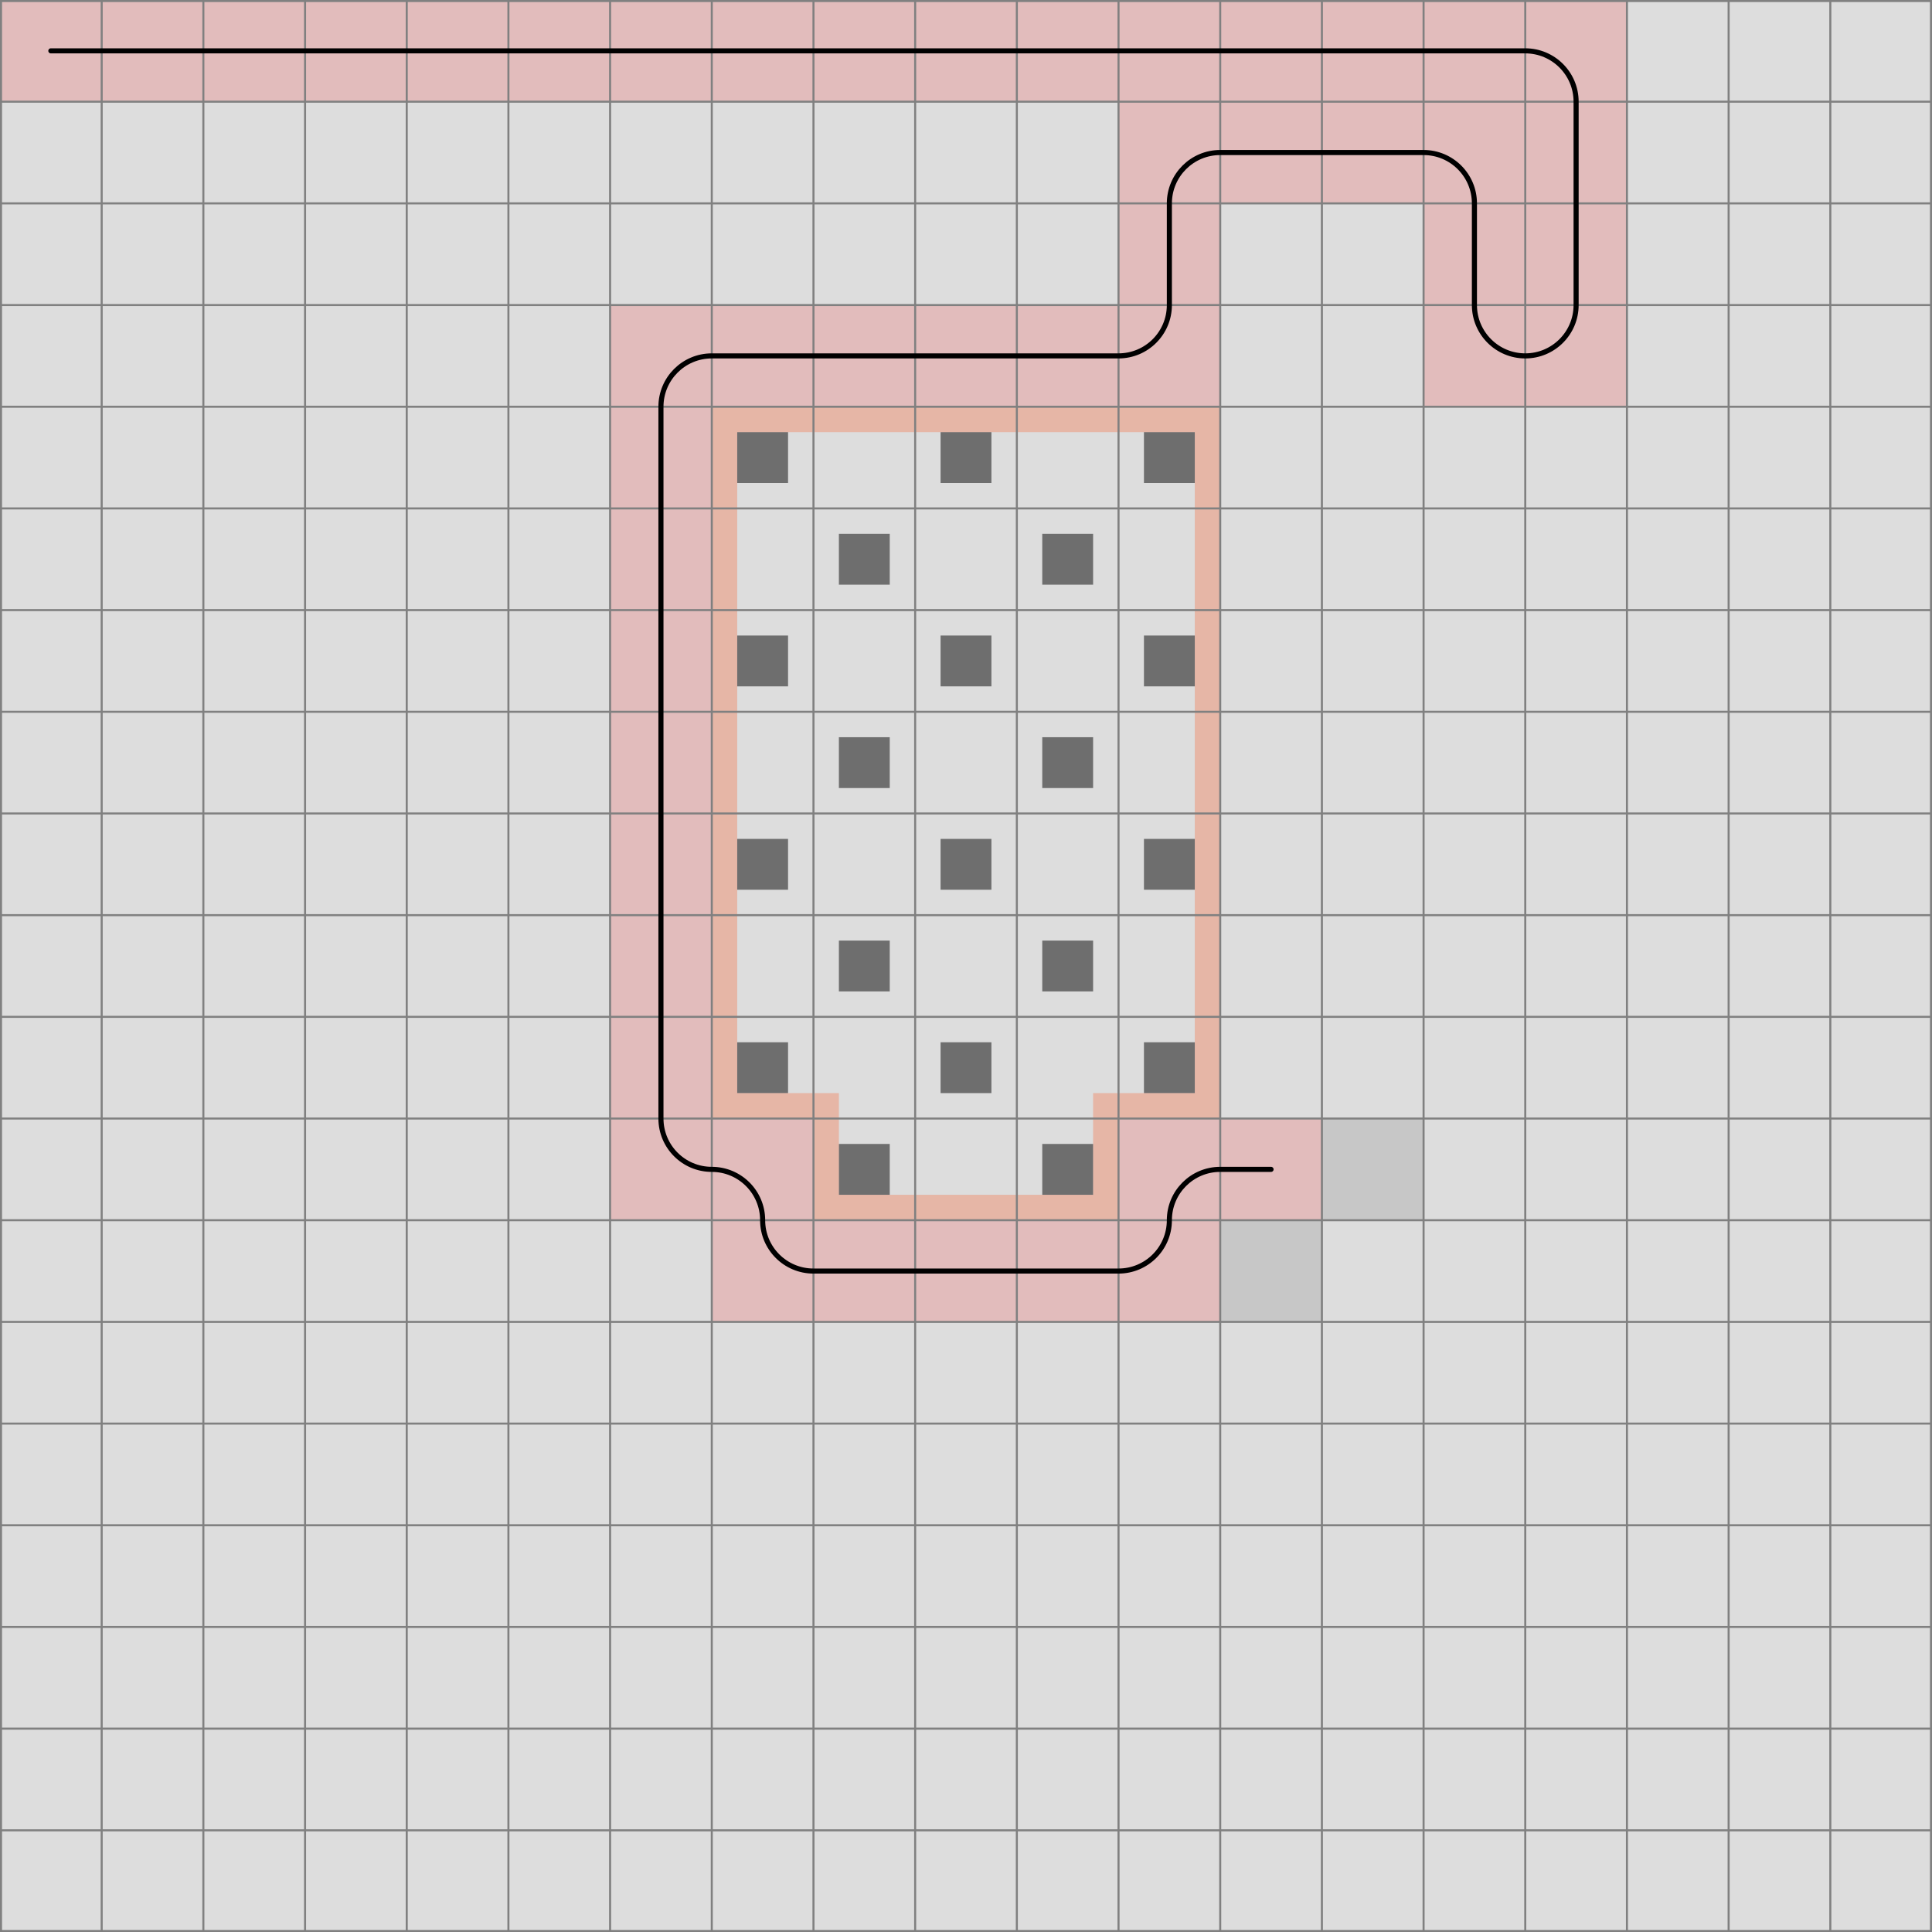
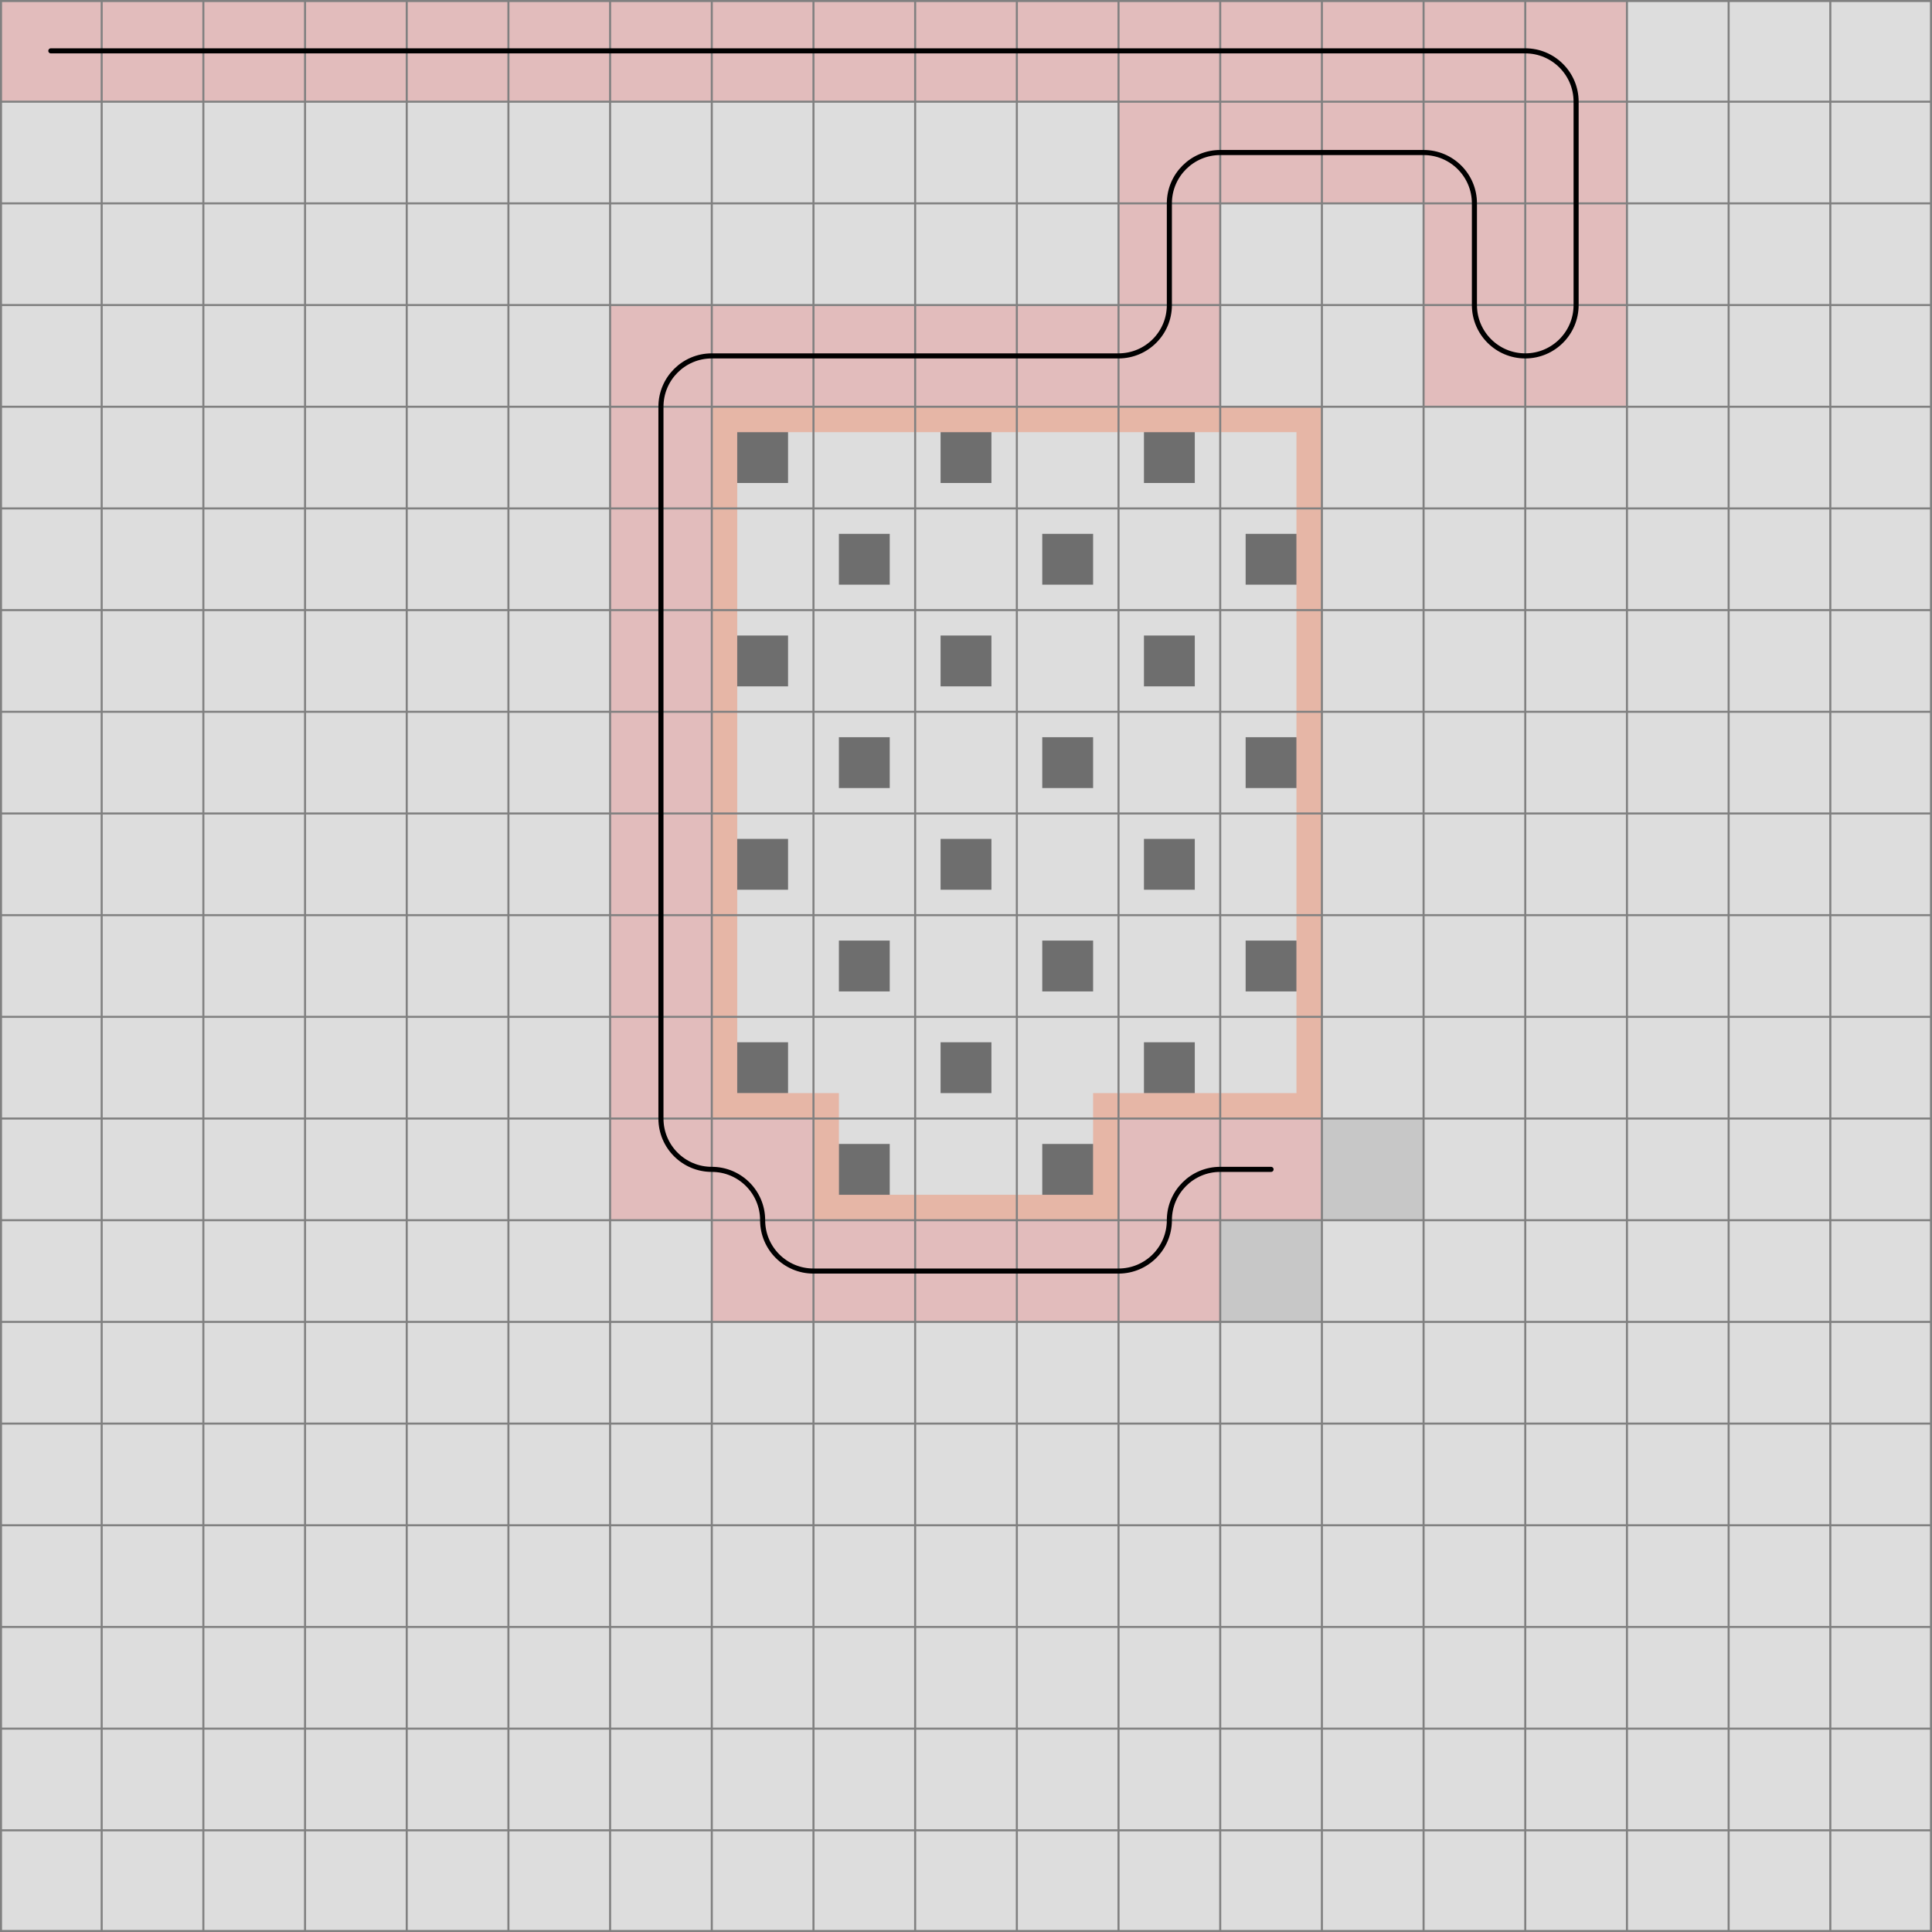
<svg xmlns="http://www.w3.org/2000/svg" viewBox="0 0 19 19">
  <path d="M0,0 h19 v19 h-19 z" fill="#dddddd" />
  <rect x="8.25" y="11.25" width="0.5" height="0.5" fill="black" fill-opacity="0.5" />
  <rect x="10.25" y="11.25" width="0.5" height="0.5" fill="black" fill-opacity="0.5" />
  <rect x="7.25" y="10.25" width="0.5" height="0.5" fill="black" fill-opacity="0.5" />
  <rect x="9.25" y="10.25" width="0.5" height="0.5" fill="black" fill-opacity="0.5" />
  <rect x="11.25" y="10.25" width="0.5" height="0.5" fill="black" fill-opacity="0.5" />
  <rect x="8.25" y="9.25" width="0.5" height="0.5" fill="black" fill-opacity="0.5" />
  <rect x="10.25" y="9.25" width="0.5" height="0.5" fill="black" fill-opacity="0.5" />
+   <rect x="12.25" y="9.25" width="0.5" height="0.5" fill="black" fill-opacity="0.5" />
  <rect x="7.25" y="8.25" width="0.5" height="0.5" fill="black" fill-opacity="0.5" />
  <rect x="9.25" y="8.25" width="0.5" height="0.5" fill="black" fill-opacity="0.5" />
  <rect x="11.25" y="8.25" width="0.5" height="0.5" fill="black" fill-opacity="0.5" />
  <rect x="8.25" y="7.25" width="0.5" height="0.5" fill="black" fill-opacity="0.5" />
  <rect x="10.25" y="7.25" width="0.5" height="0.5" fill="black" fill-opacity="0.5" />
+   <rect x="12.25" y="7.25" width="0.5" height="0.5" fill="black" fill-opacity="0.5" />
  <rect x="7.25" y="6.25" width="0.5" height="0.5" fill="black" fill-opacity="0.5" />
  <rect x="9.25" y="6.25" width="0.5" height="0.5" fill="black" fill-opacity="0.5" />
  <rect x="11.25" y="6.25" width="0.5" height="0.5" fill="black" fill-opacity="0.5" />
  <rect x="8.25" y="5.25" width="0.5" height="0.5" fill="black" fill-opacity="0.5" />
  <rect x="10.25" y="5.25" width="0.5" height="0.5" fill="black" fill-opacity="0.5" />
+   <rect x="12.25" y="5.25" width="0.5" height="0.5" fill="black" fill-opacity="0.5" />
  <rect x="7.25" y="4.25" width="0.5" height="0.5" fill="black" fill-opacity="0.5" />
  <rect x="9.25" y="4.25" width="0.5" height="0.5" fill="black" fill-opacity="0.5" />
  <rect x="11.25" y="4.25" width="0.5" height="0.5" fill="black" fill-opacity="0.5" />
  <rect width="1" height="1" x="0" y="0" fill="#e2bcbc" fill-opacity="1" />
  <rect width="1" height="1" x="1" y="0" fill="#e2bcbc" fill-opacity="1" />
  <rect width="1" height="1" x="2" y="0" fill="#e2bcbc" fill-opacity="1" />
  <rect width="1" height="1" x="3" y="0" fill="#e2bcbc" fill-opacity="1" />
  <rect width="1" height="1" x="4" y="0" fill="#e2bcbc" fill-opacity="1" />
  <rect width="1" height="1" x="5" y="0" fill="#e2bcbc" fill-opacity="1" />
  <rect width="1" height="1" x="6" y="0" fill="#e2bcbc" fill-opacity="1" />
  <rect width="1" height="1" x="7" y="0" fill="#e2bcbc" fill-opacity="1" />
  <rect width="1" height="1" x="8" y="0" fill="#e2bcbc" fill-opacity="1" />
  <rect width="1" height="1" x="9" y="0" fill="#e2bcbc" fill-opacity="1" />
  <rect width="1" height="1" x="10" y="0" fill="#e2bcbc" fill-opacity="1" />
  <rect width="1" height="1" x="11" y="0" fill="#e2bcbc" fill-opacity="1" />
  <rect width="1" height="1" x="12" y="0" fill="#e2bcbc" fill-opacity="1" />
  <rect width="1" height="1" x="13" y="0" fill="#e2bcbc" fill-opacity="1" />
  <rect width="1" height="1" x="14" y="0" fill="#e2bcbc" fill-opacity="1" />
  <rect width="1" height="1" x="15" y="0" fill="#e2bcbc" fill-opacity="1" />
  <rect width="1" height="1" x="15" y="1" fill="#e2bcbc" fill-opacity="1" />
  <rect width="1" height="1" x="15" y="2" fill="#e2bcbc" fill-opacity="1" />
  <rect width="1" height="1" x="15" y="3" fill="#e2bcbc" fill-opacity="1" />
  <rect width="1" height="1" x="14" y="3" fill="#e2bcbc" fill-opacity="1" />
  <rect width="1" height="1" x="14" y="2" fill="#e2bcbc" fill-opacity="1" />
  <rect width="1" height="1" x="14" y="1" fill="#e2bcbc" fill-opacity="1" />
  <rect width="1" height="1" x="13" y="1" fill="#e2bcbc" fill-opacity="1" />
  <rect width="1" height="1" x="12" y="1" fill="#e2bcbc" fill-opacity="1" />
  <rect width="1" height="1" x="11" y="1" fill="#e2bcbc" fill-opacity="1" />
  <rect width="1" height="1" x="11" y="2" fill="#e2bcbc" fill-opacity="1" />
  <rect width="1" height="1" x="11" y="3" fill="#e2bcbc" fill-opacity="1" />
  <rect width="1" height="1" x="10" y="3" fill="#e2bcbc" fill-opacity="1" />
  <rect width="1" height="1" x="9" y="3" fill="#e2bcbc" fill-opacity="1" />
  <rect width="1" height="1" x="8" y="3" fill="#e2bcbc" fill-opacity="1" />
  <rect width="1" height="1" x="7" y="3" fill="#e2bcbc" fill-opacity="1" />
  <rect width="1" height="1" x="6" y="3" fill="#e2bcbc" fill-opacity="1" />
  <rect width="1" height="1" x="6" y="4" fill="#e2bcbc" fill-opacity="1" />
  <rect width="1" height="1" x="6" y="5" fill="#e2bcbc" fill-opacity="1" />
  <rect width="1" height="1" x="6" y="6" fill="#e2bcbc" fill-opacity="1" />
  <rect width="1" height="1" x="6" y="7" fill="#e2bcbc" fill-opacity="1" />
  <rect width="1" height="1" x="6" y="8" fill="#e2bcbc" fill-opacity="1" />
  <rect width="1" height="1" x="6" y="9" fill="#e2bcbc" fill-opacity="1" />
  <rect width="1" height="1" x="6" y="10" fill="#e2bcbc" fill-opacity="1" />
  <rect width="1" height="1" x="6" y="11" fill="#e2bcbc" fill-opacity="1" />
  <rect width="1" height="1" x="7" y="11" fill="#e2bcbc" fill-opacity="1" />
  <rect width="1" height="1" x="7" y="12" fill="#e2bcbc" fill-opacity="1" />
  <rect width="1" height="1" x="8" y="12" fill="#e2bcbc" fill-opacity="1" />
  <rect width="1" height="1" x="9" y="12" fill="#e2bcbc" fill-opacity="1" />
  <rect width="1" height="1" x="10" y="12" fill="#e2bcbc" fill-opacity="1" />
  <rect width="1" height="1" x="11" y="12" fill="#e2bcbc" fill-opacity="1" />
  <rect width="1" height="1" x="11" y="11" fill="#e2bcbc" fill-opacity="1" />
  <rect width="1" height="1" x="12" y="11" fill="#e2bcbc" fill-opacity="1" />
  <rect width="1" height="1" x="13" y="11" fill="#000000" fill-opacity="0.1" />
  <rect width="1" height="1" x="12" y="12" fill="#000000" fill-opacity="0.1" />
-   <rect width="0.25" height="1" x="11.75" y="5" fill="#FF4000" fill-opacity="0.25" />
-   <rect width="0.25" height="1" x="11.75" y="6" fill="#FF4000" fill-opacity="0.25" />
-   <rect width="0.25" height="1" x="11.75" y="7" fill="#FF4000" fill-opacity="0.25" />
-   <rect width="0.25" height="1" x="11.75" y="8" fill="#FF4000" fill-opacity="0.25" />
-   <rect width="0.25" height="1" x="11.75" y="9" fill="#FF4000" fill-opacity="0.25" />
-   <path d="M 12 11 h -1 v -0.25 h 0.75 v -0.75 h 0.25 z" fill="#FF4000" fill-opacity="0.25" />
+   <rect width="0.25" height="1" x="12.75" y="5" fill="#FF4000" fill-opacity="0.25" />
+   <rect width="0.25" height="1" x="12.75" y="6" fill="#FF4000" fill-opacity="0.25" />
+   <rect width="0.25" height="1" x="12.75" y="7" fill="#FF4000" fill-opacity="0.25" />
+   <rect width="0.25" height="1" x="12.75" y="8" fill="#FF4000" fill-opacity="0.25" />
+   <rect width="0.25" height="1" x="12.75" y="9" fill="#FF4000" fill-opacity="0.25" />
+   <path d="M 13 11 h -1 v -0.25 h 0.75 v -0.75 h 0.25 z" fill="#FF4000" fill-opacity="0.25" />
+   <rect width="1" height="0.25" x="11" y="10.75" fill="#FF4000" fill-opacity="0.25" />
  <rect width="0.25" height="0.25" x="10.75" y="10.75" fill="#FF4000" fill-opacity="0.25" />
  <path d="M 11 12 h -1 v -0.25 h 0.75 v -0.75 h 0.25 z" fill="#FF4000" fill-opacity="0.25" />
  <rect width="1" height="0.25" x="9" y="11.75" fill="#FF4000" fill-opacity="0.25" />
  <path d="M 8 12 v -1 h 0.25 v 0.75 h 0.75 v 0.25 z" fill="#FF4000" fill-opacity="0.25" />
  <rect width="0.25" height="0.25" x="8" y="10.75" fill="#FF4000" fill-opacity="0.25" />
  <path d="M 7 11 v -1 h 0.25 v 0.75 h 0.75 v 0.25 z" fill="#FF4000" fill-opacity="0.25" />
  <rect width="0.25" height="1" x="7" y="9" fill="#FF4000" fill-opacity="0.25" />
  <rect width="0.25" height="1" x="7" y="8" fill="#FF4000" fill-opacity="0.25" />
  <rect width="0.25" height="1" x="7" y="7" fill="#FF4000" fill-opacity="0.25" />
  <rect width="0.25" height="1" x="7" y="6" fill="#FF4000" fill-opacity="0.25" />
  <rect width="0.25" height="1" x="7" y="5" fill="#FF4000" fill-opacity="0.25" />
  <path d="M 7 4 h 1 v 0.25 h -0.75 v 0.75 h -0.25 z" fill="#FF4000" fill-opacity="0.25" />
  <rect width="1" height="0.25" x="8" y="4" fill="#FF4000" fill-opacity="0.25" />
  <rect width="1" height="0.25" x="9" y="4" fill="#FF4000" fill-opacity="0.25" />
  <rect width="1" height="0.25" x="10" y="4" fill="#FF4000" fill-opacity="0.25" />
-   <path d="M 12 4 v 1 h -0.25 v -0.75 h -0.75 v -0.25 z" fill="#FF4000" fill-opacity="0.25" />
+   <rect width="1" height="0.25" x="11" y="4" fill="#FF4000" fill-opacity="0.25" />
+   <path d="M 13 4 v 1 h -0.25 v -0.75 h -0.75 v -0.25 z" fill="#FF4000" fill-opacity="0.25" />
  <path fill="transparent" stroke="gray" stroke-width="0.02" d="M 0.01 0 v 19" />
  <path fill="transparent" stroke="gray" stroke-width="0.02" d="M 0 0.01 h 19" />
  <path fill="transparent" stroke="gray" stroke-width="0.02" d="M 1 0 v 19" />
  <path fill="transparent" stroke="gray" stroke-width="0.02" d="M 0 1 h 19" />
  <path fill="transparent" stroke="gray" stroke-width="0.02" d="M 2 0 v 19" />
  <path fill="transparent" stroke="gray" stroke-width="0.02" d="M 0 2 h 19" />
  <path fill="transparent" stroke="gray" stroke-width="0.02" d="M 3 0 v 19" />
  <path fill="transparent" stroke="gray" stroke-width="0.02" d="M 0 3 h 19" />
  <path fill="transparent" stroke="gray" stroke-width="0.02" d="M 4 0 v 19" />
  <path fill="transparent" stroke="gray" stroke-width="0.02" d="M 0 4 h 19" />
  <path fill="transparent" stroke="gray" stroke-width="0.02" d="M 5 0 v 19" />
  <path fill="transparent" stroke="gray" stroke-width="0.02" d="M 0 5 h 19" />
  <path fill="transparent" stroke="gray" stroke-width="0.02" d="M 6 0 v 19" />
  <path fill="transparent" stroke="gray" stroke-width="0.02" d="M 0 6 h 19" />
  <path fill="transparent" stroke="gray" stroke-width="0.02" d="M 7 0 v 19" />
  <path fill="transparent" stroke="gray" stroke-width="0.02" d="M 0 7 h 19" />
  <path fill="transparent" stroke="gray" stroke-width="0.02" d="M 8 0 v 19" />
  <path fill="transparent" stroke="gray" stroke-width="0.02" d="M 0 8 h 19" />
  <path fill="transparent" stroke="gray" stroke-width="0.02" d="M 9 0 v 19" />
  <path fill="transparent" stroke="gray" stroke-width="0.02" d="M 0 9 h 19" />
  <path fill="transparent" stroke="gray" stroke-width="0.02" d="M 10 0 v 19" />
  <path fill="transparent" stroke="gray" stroke-width="0.02" d="M 0 10 h 19" />
  <path fill="transparent" stroke="gray" stroke-width="0.02" d="M 11 0 v 19" />
  <path fill="transparent" stroke="gray" stroke-width="0.02" d="M 0 11 h 19" />
  <path fill="transparent" stroke="gray" stroke-width="0.02" d="M 12 0 v 19" />
  <path fill="transparent" stroke="gray" stroke-width="0.02" d="M 0 12 h 19" />
  <path fill="transparent" stroke="gray" stroke-width="0.02" d="M 13 0 v 19" />
  <path fill="transparent" stroke="gray" stroke-width="0.02" d="M 0 13 h 19" />
  <path fill="transparent" stroke="gray" stroke-width="0.02" d="M 14 0 v 19" />
  <path fill="transparent" stroke="gray" stroke-width="0.02" d="M 0 14 h 19" />
  <path fill="transparent" stroke="gray" stroke-width="0.02" d="M 15 0 v 19" />
  <path fill="transparent" stroke="gray" stroke-width="0.02" d="M 0 15 h 19" />
  <path fill="transparent" stroke="gray" stroke-width="0.02" d="M 16 0 v 19" />
  <path fill="transparent" stroke="gray" stroke-width="0.02" d="M 0 16 h 19" />
  <path fill="transparent" stroke="gray" stroke-width="0.02" d="M 17 0 v 19" />
  <path fill="transparent" stroke="gray" stroke-width="0.02" d="M 0 17 h 19" />
  <path fill="transparent" stroke="gray" stroke-width="0.02" d="M 18 0 v 19" />
  <path fill="transparent" stroke="gray" stroke-width="0.02" d="M 0 18 h 19" />
  <path fill="transparent" stroke="gray" stroke-width="0.02" d="M 18.99 0 v 19" />
  <path fill="transparent" stroke="gray" stroke-width="0.02" d="M 0 18.99 h 19" />
  <path d="M 0.5 0.5 L 1 0.5 L 2 0.5 L 3 0.5 L 4 0.5 L 5 0.5 L 6 0.5 L 7 0.5 L 8 0.5 L 9 0.5 L 10 0.5 L 11 0.5 L 12 0.5 L 13 0.5 L 14 0.5 L 15 0.5 A 0.5 0.5 0 0 1 15.5 1 L 15.5 2 L 15.5 3 A 0.5 0.5 0 0 1 15 3.5 A 0.5 0.5 0 0 1 14.5 3 L 14.5 2 A 0.5 0.5 0 0 0 14 1.5 L 13 1.5 L 12 1.5 A 0.5 0.5 0 0 0 11.5 2 L 11.5 3 A 0.5 0.5 0 0 1 11 3.5 L 10 3.5 L 9 3.5 L 8 3.5 L 7 3.5 A 0.5 0.5 0 0 0 6.5 4 L 6.5 5 L 6.5 6 L 6.5 7 L 6.5 8 L 6.5 9 L 6.5 10 L 6.5 11 A 0.5 0.5 0 0 0 7 11.5 A 0.5 0.5 0 0 1 7.5 12 A 0.5 0.5 0 0 0 8 12.5 L 9 12.5 L 10 12.5 L 11 12.5 A 0.5 0.5 0 0 0 11.5 12 A 0.5 0.5 0 0 1 12 11.5 L 12.5 11.5" fill="white" fill-opacity="0" stroke="black" stroke-width="0.05" stroke-linecap="round" />
</svg>
